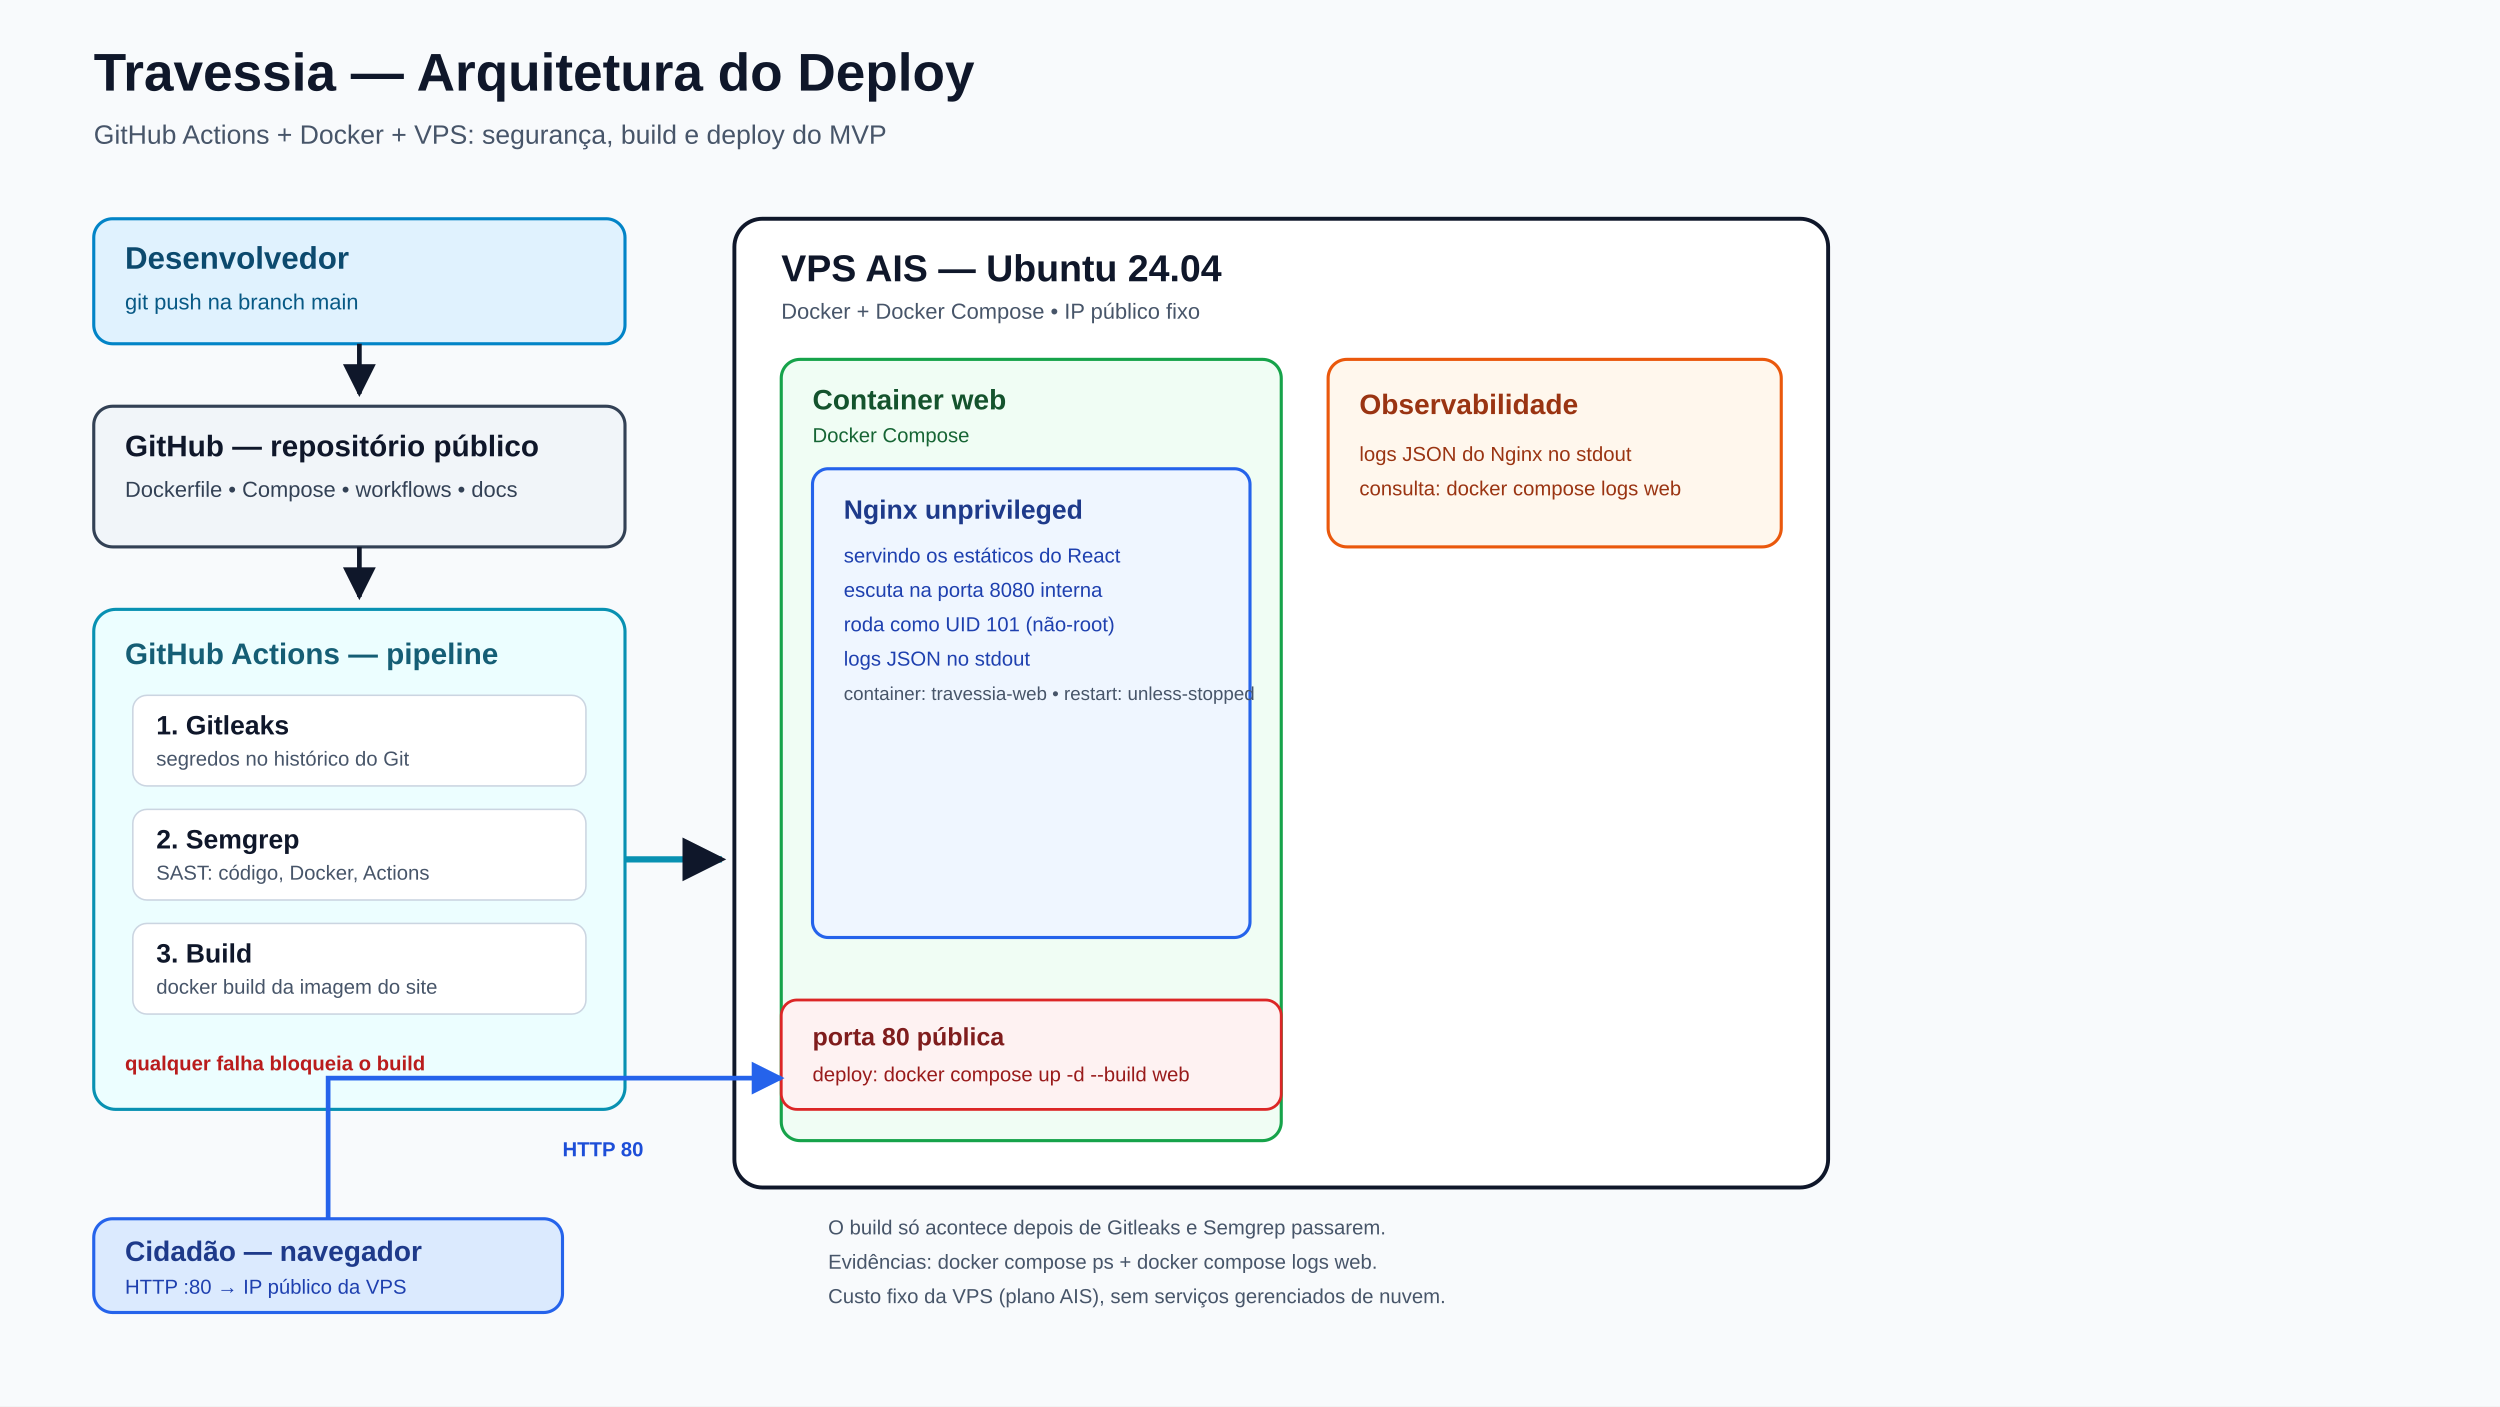
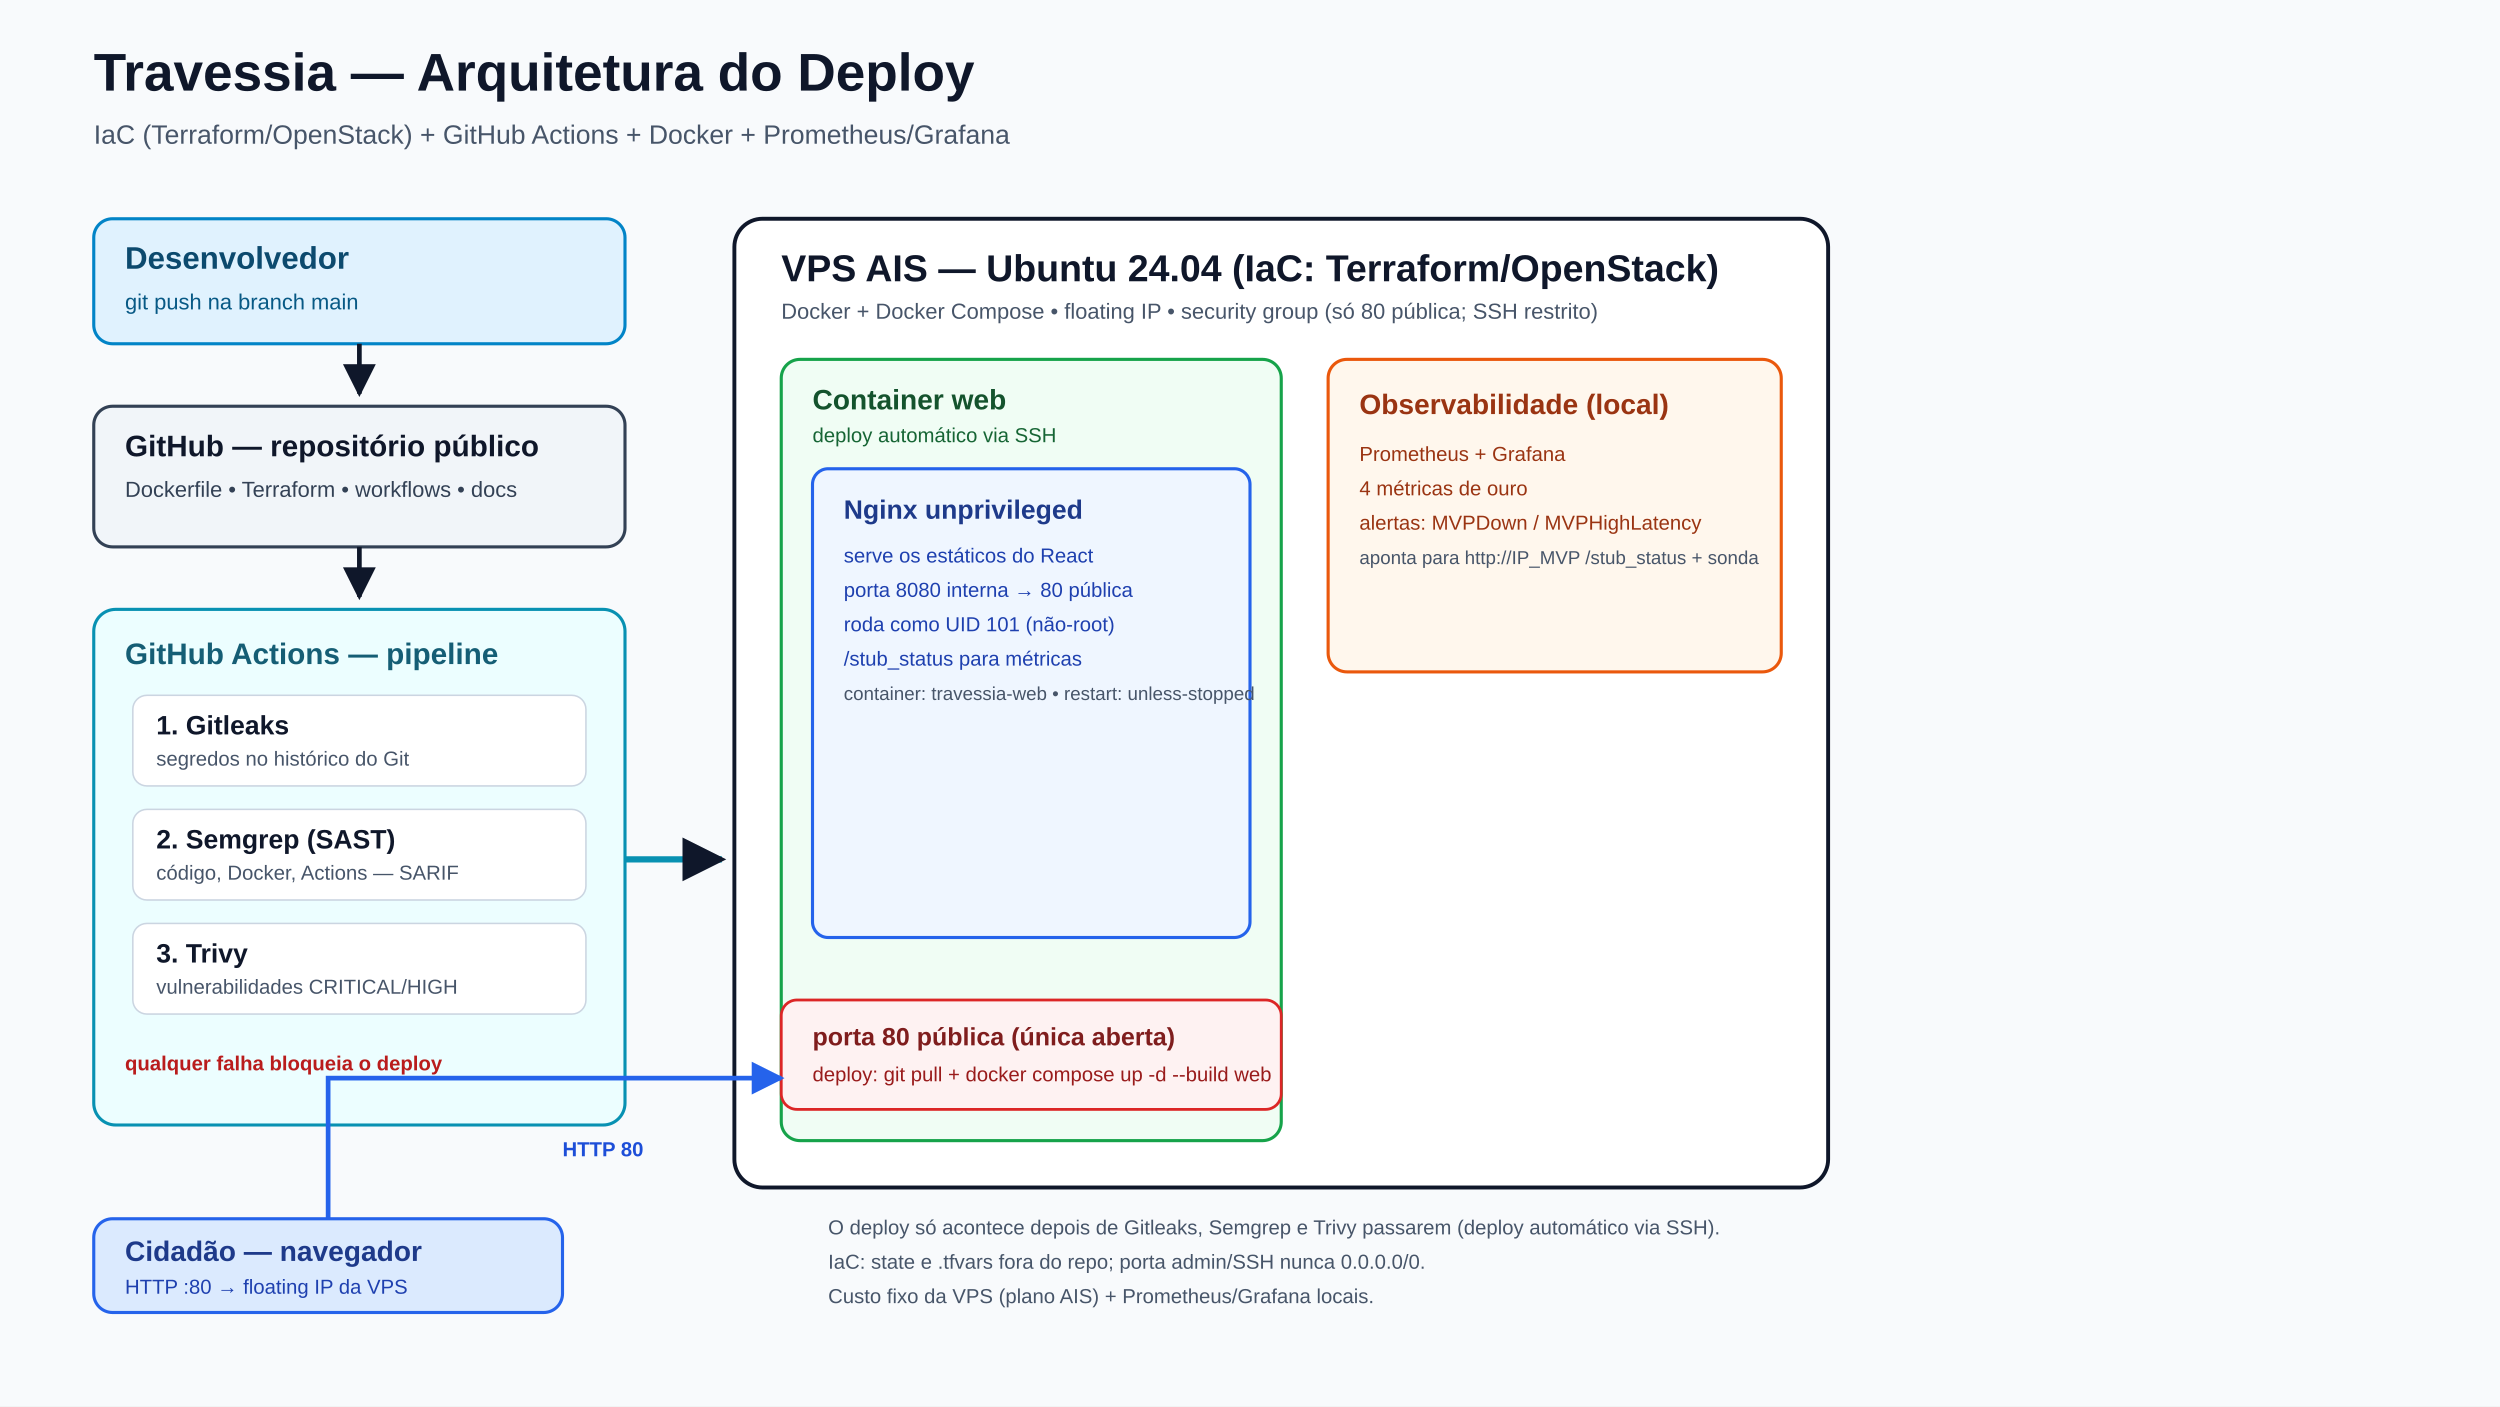
<svg xmlns="http://www.w3.org/2000/svg" viewBox="0 0 1600 900" width="1600" height="900" role="img" aria-labelledby="title desc">
  <defs>
    <marker id="arrow-dark" viewBox="0 0 10 10" refX="9" refY="5" markerWidth="7" markerHeight="7" orient="auto-start-reverse">
      <path d="M 0 0 L 10 5 L 0 10 z" fill="#0f172a" />
    </marker>
    <marker id="arrow-blue" viewBox="0 0 10 10" refX="9" refY="5" markerWidth="7" markerHeight="7" orient="auto-start-reverse">
      <path d="M 0 0 L 10 5 L 0 10 z" fill="#2563eb" />
    </marker>
  </defs>
  <rect width="1600" height="900" fill="#f8fafc" />
  <text x="60" y="58" font-family="Segoe UI, Arial, sans-serif" font-size="34" font-weight="700" fill="#0f172a">Travessia — Arquitetura do Deploy</text>
-   <text x="60" y="92" font-family="Segoe UI, Arial, sans-serif" font-size="17" fill="#475569">GitHub Actions + Docker + VPS: segurança, build e deploy do MVP</text>
+   <text x="60" y="92" font-family="Segoe UI, Arial, sans-serif" font-size="17" fill="#475569">IaC (Terraform/OpenStack) + GitHub Actions + Docker + Prometheus/Grafana</text>
  <rect x="60" y="140" width="340" height="80" rx="12" fill="#e0f2fe" stroke="#0284c7" stroke-width="2" />
  <text x="80" y="172" font-family="Segoe UI, Arial, sans-serif" font-size="20" font-weight="700" fill="#0c4a6e">Desenvolvedor</text>
  <text x="80" y="198" font-family="Segoe UI, Arial, sans-serif" font-size="14" fill="#075985">git push na branch main</text>
  <line x1="230" y1="220" x2="230" y2="252" stroke="#0f172a" stroke-width="3" marker-end="url(#arrow-dark)" />
  <rect x="60" y="260" width="340" height="90" rx="12" fill="#f1f5f9" stroke="#334155" stroke-width="2" />
  <text x="80" y="292" font-family="Segoe UI, Arial, sans-serif" font-size="19" font-weight="700" fill="#0f172a">GitHub — repositório público</text>
-   <text x="80" y="318" font-family="Segoe UI, Arial, sans-serif" font-size="14" fill="#334155">Dockerfile • Compose • workflows • docs</text>
+   <text x="80" y="318" font-family="Segoe UI, Arial, sans-serif" font-size="14" fill="#334155">Dockerfile • Terraform • workflows • docs</text>
  <line x1="230" y1="350" x2="230" y2="382" stroke="#0f172a" stroke-width="3" marker-end="url(#arrow-dark)" />
-   <rect x="60" y="390" width="340" height="320" rx="14" fill="#ecfeff" stroke="#0891b2" stroke-width="2" />
+   <rect x="60" y="390" width="340" height="330" rx="14" fill="#ecfeff" stroke="#0891b2" stroke-width="2" />
  <text x="80" y="425" font-family="Segoe UI, Arial, sans-serif" font-size="19" font-weight="700" fill="#155e75">GitHub Actions — pipeline</text>
  <rect x="85" y="445" width="290" height="58" rx="9" fill="#ffffff" stroke="#cbd5e1" />
  <text x="100" y="470" font-family="Segoe UI, Arial, sans-serif" font-size="17" font-weight="700" fill="#0f172a">1. Gitleaks</text>
  <text x="100" y="490" font-family="Segoe UI, Arial, sans-serif" font-size="13" fill="#475569">segredos no histórico do Git</text>
  <rect x="85" y="518" width="290" height="58" rx="9" fill="#ffffff" stroke="#cbd5e1" />
-   <text x="100" y="543" font-family="Segoe UI, Arial, sans-serif" font-size="17" font-weight="700" fill="#0f172a">2. Semgrep</text>
-   <text x="100" y="563" font-family="Segoe UI, Arial, sans-serif" font-size="13" fill="#475569">SAST: código, Docker, Actions</text>
+   <text x="100" y="543" font-family="Segoe UI, Arial, sans-serif" font-size="17" font-weight="700" fill="#0f172a">2. Semgrep (SAST)</text>
+   <text x="100" y="563" font-family="Segoe UI, Arial, sans-serif" font-size="13" fill="#475569">código, Docker, Actions — SARIF</text>
  <rect x="85" y="591" width="290" height="58" rx="9" fill="#ffffff" stroke="#cbd5e1" />
-   <text x="100" y="616" font-family="Segoe UI, Arial, sans-serif" font-size="17" font-weight="700" fill="#0f172a">3. Build</text>
-   <text x="100" y="636" font-family="Segoe UI, Arial, sans-serif" font-size="13" fill="#475569">docker build da imagem do site</text>
-   <text x="80" y="685" font-family="Segoe UI, Arial, sans-serif" font-size="13" font-weight="700" fill="#b91c1c">qualquer falha bloqueia o build</text>
+   <text x="100" y="616" font-family="Segoe UI, Arial, sans-serif" font-size="17" font-weight="700" fill="#0f172a">3. Trivy</text>
+   <text x="100" y="636" font-family="Segoe UI, Arial, sans-serif" font-size="13" fill="#475569">vulnerabilidades CRITICAL/HIGH</text>
+   <text x="80" y="685" font-family="Segoe UI, Arial, sans-serif" font-size="13" font-weight="700" fill="#b91c1c">qualquer falha bloqueia o deploy</text>
  <line x1="400" y1="550" x2="462" y2="550" stroke="#0891b2" stroke-width="4" marker-end="url(#arrow-dark)" />
  <rect x="470" y="140" width="700" height="620" rx="18" fill="#ffffff" stroke="#0f172a" stroke-width="2.5" />
-   <text x="500" y="180" font-family="Segoe UI, Arial, sans-serif" font-size="24" font-weight="700" fill="#0f172a">VPS AIS — Ubuntu 24.04</text>
-   <text x="500" y="204" font-family="Segoe UI, Arial, sans-serif" font-size="14" fill="#475569">Docker + Docker Compose • IP público fixo</text>
+   <text x="500" y="180" font-family="Segoe UI, Arial, sans-serif" font-size="24" font-weight="700" fill="#0f172a">VPS AIS — Ubuntu 24.04 (IaC: Terraform/OpenStack)</text>
+   <text x="500" y="204" font-family="Segoe UI, Arial, sans-serif" font-size="14" fill="#475569">Docker + Docker Compose • floating IP • security group (só 80 pública; SSH restrito)</text>
  <rect x="500" y="230" width="320" height="500" rx="12" fill="#f0fdf4" stroke="#16a34a" stroke-width="2" />
  <text x="520" y="262" font-family="Segoe UI, Arial, sans-serif" font-size="18" font-weight="700" fill="#14532d">Container web</text>
-   <text x="520" y="283" font-family="Segoe UI, Arial, sans-serif" font-size="13" fill="#166534">Docker Compose</text>
+   <text x="520" y="283" font-family="Segoe UI, Arial, sans-serif" font-size="13" fill="#166534">deploy automático via SSH</text>
  <rect x="520" y="300" width="280" height="300" rx="10" fill="#eff6ff" stroke="#2563eb" stroke-width="2" />
  <text x="540" y="332" font-family="Segoe UI, Arial, sans-serif" font-size="17" font-weight="700" fill="#1e3a8a">Nginx unprivileged</text>
-   <text x="540" y="360" font-family="Segoe UI, Arial, sans-serif" font-size="13" fill="#1e40af">servindo os estáticos do React</text>
-   <text x="540" y="382" font-family="Segoe UI, Arial, sans-serif" font-size="13" fill="#1e40af">escuta na porta 8080 interna</text>
+   <text x="540" y="360" font-family="Segoe UI, Arial, sans-serif" font-size="13" fill="#1e40af">serve os estáticos do React</text>
+   <text x="540" y="382" font-family="Segoe UI, Arial, sans-serif" font-size="13" fill="#1e40af">porta 8080 interna → 80 pública</text>
  <text x="540" y="404" font-family="Segoe UI, Arial, sans-serif" font-size="13" fill="#1e40af">roda como UID 101 (não-root)</text>
-   <text x="540" y="426" font-family="Segoe UI, Arial, sans-serif" font-size="13" fill="#1e40af">logs JSON no stdout</text>
+   <text x="540" y="426" font-family="Segoe UI, Arial, sans-serif" font-size="13" fill="#1e40af">/stub_status para métricas</text>
  <text x="540" y="448" font-family="Segoe UI, Arial, sans-serif" font-size="12" fill="#475569">container: travessia-web • restart: unless-stopped</text>
  <rect x="500" y="640" width="320" height="70" rx="10" fill="#fef2f2" stroke="#dc2626" stroke-width="1.8" />
-   <text x="520" y="669" font-family="Segoe UI, Arial, sans-serif" font-size="16" font-weight="700" fill="#7f1d1d">porta 80 pública</text>
-   <text x="520" y="692" font-family="Segoe UI, Arial, sans-serif" font-size="13" fill="#991b1b">deploy: docker compose up -d --build web</text>
-   <rect x="850" y="230" width="290" height="120" rx="12" fill="#fff7ed" stroke="#ea580c" stroke-width="2" />
-   <text x="870" y="265" font-family="Segoe UI, Arial, sans-serif" font-size="18" font-weight="700" fill="#9a3412">Observabilidade</text>
-   <text x="870" y="295" font-family="Segoe UI, Arial, sans-serif" font-size="13" fill="#9a3412">logs JSON do Nginx no stdout</text>
-   <text x="870" y="317" font-family="Segoe UI, Arial, sans-serif" font-size="13" fill="#9a3412">consulta: docker compose logs web</text>
+   <text x="520" y="669" font-family="Segoe UI, Arial, sans-serif" font-size="16" font-weight="700" fill="#7f1d1d">porta 80 pública (única aberta)</text>
+   <text x="520" y="692" font-family="Segoe UI, Arial, sans-serif" font-size="13" fill="#991b1b">deploy: git pull + docker compose up -d --build web</text>
+   <rect x="850" y="230" width="290" height="200" rx="12" fill="#fff7ed" stroke="#ea580c" stroke-width="2" />
+   <text x="870" y="265" font-family="Segoe UI, Arial, sans-serif" font-size="18" font-weight="700" fill="#9a3412">Observabilidade (local)</text>
+   <text x="870" y="295" font-family="Segoe UI, Arial, sans-serif" font-size="13" fill="#9a3412">Prometheus + Grafana</text>
+   <text x="870" y="317" font-family="Segoe UI, Arial, sans-serif" font-size="13" fill="#9a3412">4 métricas de ouro</text>
+   <text x="870" y="339" font-family="Segoe UI, Arial, sans-serif" font-size="13" fill="#9a3412">alertas: MVPDown / MVPHighLatency</text>
+   <text x="870" y="361" font-family="Segoe UI, Arial, sans-serif" font-size="12" fill="#475569">aponta para http://IP_MVP /stub_status + sonda</text>
  <rect x="60" y="780" width="300" height="60" rx="12" fill="#dbeafe" stroke="#2563eb" stroke-width="2" />
  <text x="80" y="807" font-family="Segoe UI, Arial, sans-serif" font-size="18" font-weight="700" fill="#1e3a8a">Cidadão — navegador</text>
-   <text x="80" y="828" font-family="Segoe UI, Arial, sans-serif" font-size="13" fill="#1e40af">HTTP :80 → IP público da VPS</text>
+   <text x="80" y="828" font-family="Segoe UI, Arial, sans-serif" font-size="13" fill="#1e40af">HTTP :80 → floating IP da VPS</text>
  <path d="M 210 780 L 210 690 L 500 690" fill="none" stroke="#2563eb" stroke-width="3" marker-end="url(#arrow-blue)" />
  <text x="360" y="740" font-family="Segoe UI, Arial, sans-serif" font-size="13" font-weight="700" fill="#1d4ed8">HTTP 80</text>
-   <text x="530" y="790" font-family="Segoe UI, Arial, sans-serif" font-size="13" fill="#475569">O build só acontece depois de Gitleaks e Semgrep passarem.</text>
-   <text x="530" y="812" font-family="Segoe UI, Arial, sans-serif" font-size="13" fill="#475569">Evidências: docker compose ps + docker compose logs web.</text>
-   <text x="530" y="834" font-family="Segoe UI, Arial, sans-serif" font-size="13" fill="#475569">Custo fixo da VPS (plano AIS), sem serviços gerenciados de nuvem.</text>
+   <text x="530" y="790" font-family="Segoe UI, Arial, sans-serif" font-size="13" fill="#475569">O deploy só acontece depois de Gitleaks, Semgrep e Trivy passarem (deploy automático via SSH).</text>
+   <text x="530" y="812" font-family="Segoe UI, Arial, sans-serif" font-size="13" fill="#475569">IaC: state e .tfvars fora do repo; porta admin/SSH nunca 0.0.0.0/0.</text>
+   <text x="530" y="834" font-family="Segoe UI, Arial, sans-serif" font-size="13" fill="#475569">Custo fixo da VPS (plano AIS) + Prometheus/Grafana locais.</text>
</svg>
